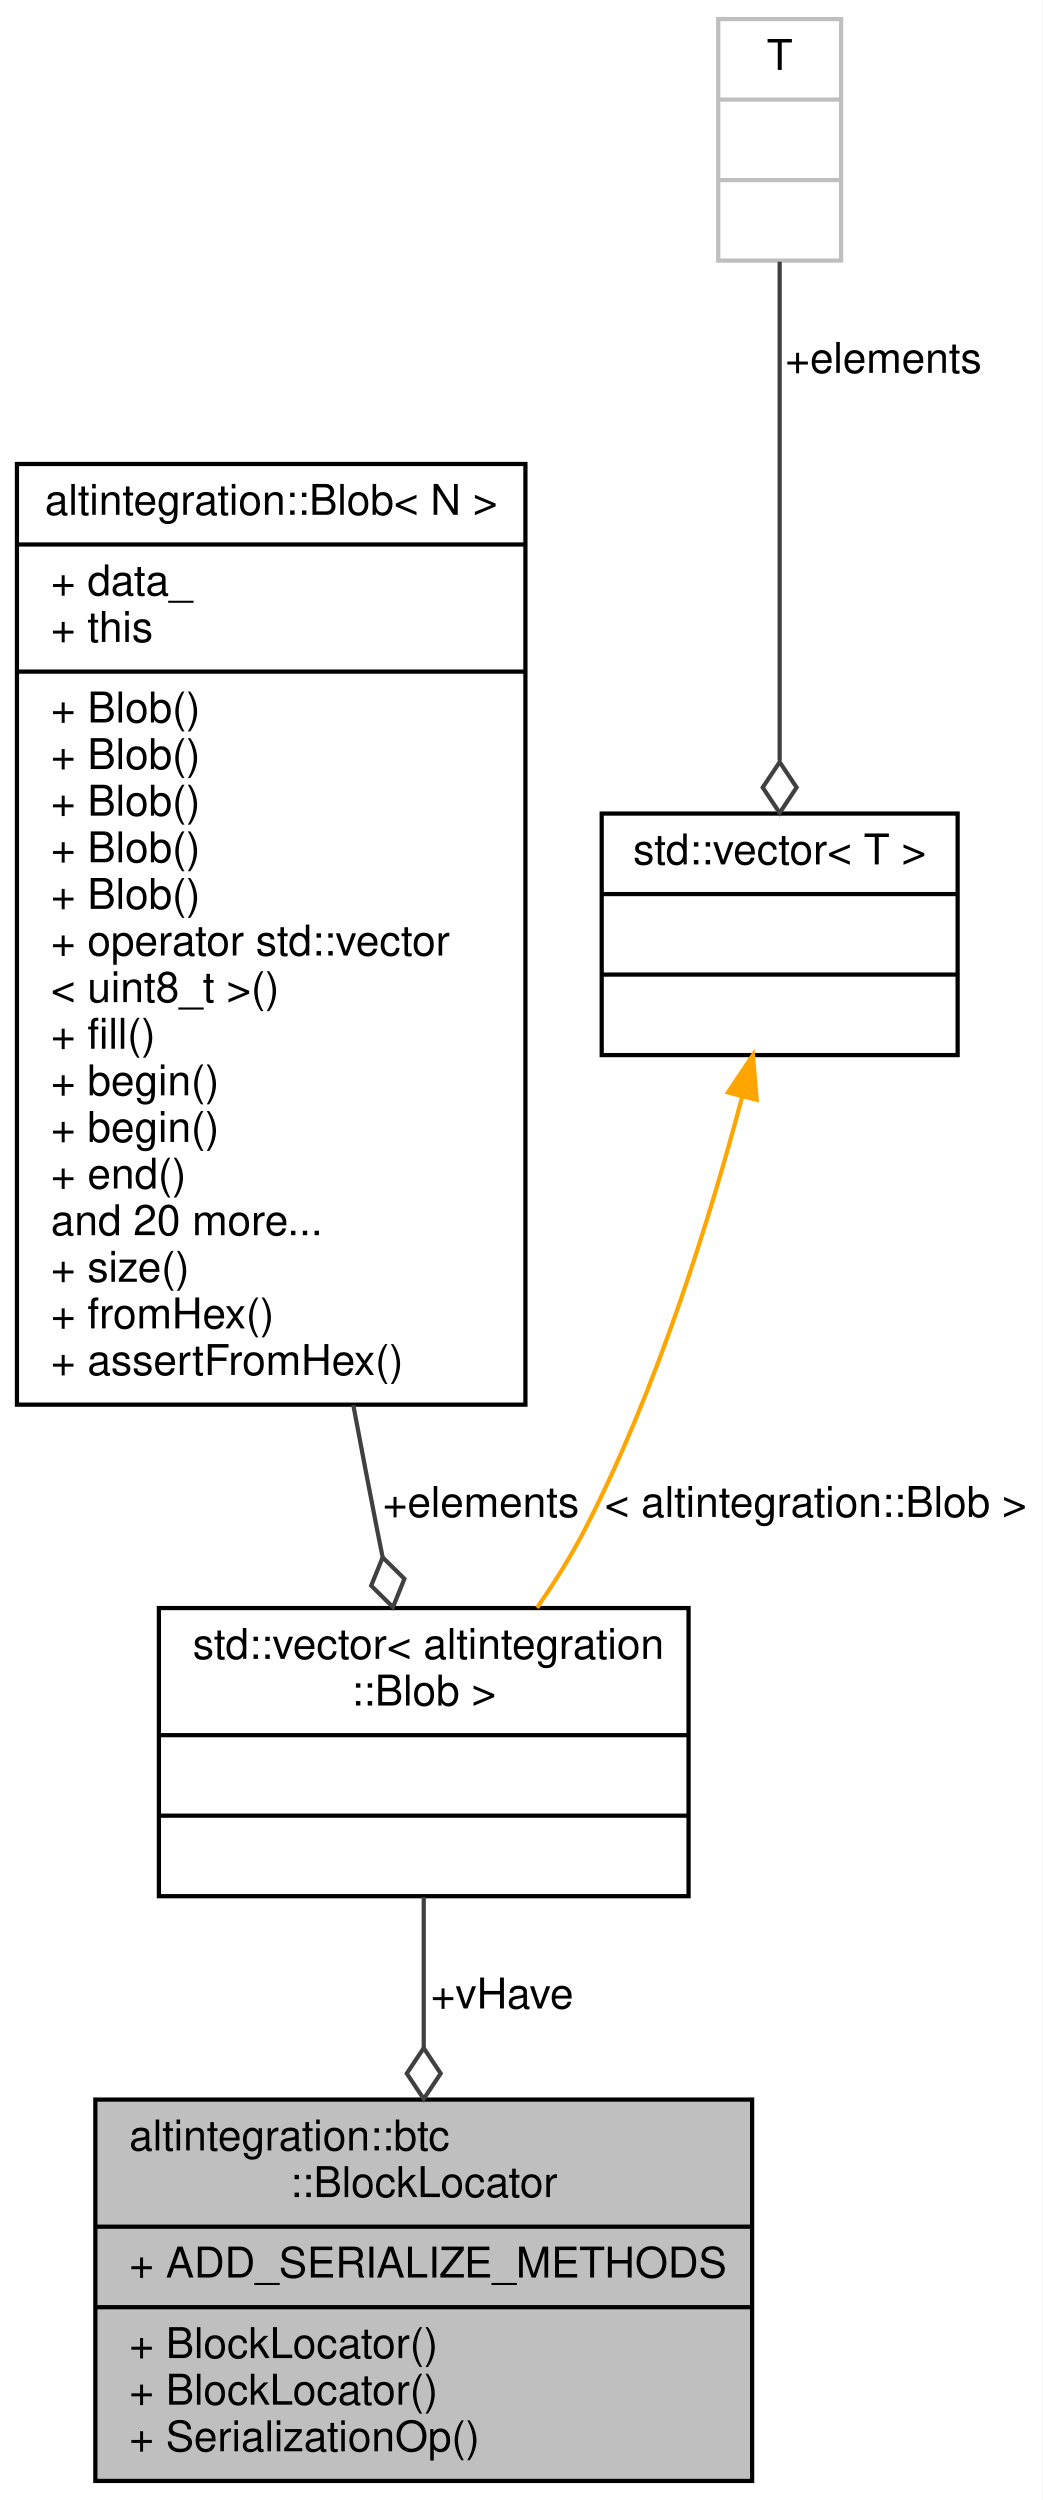
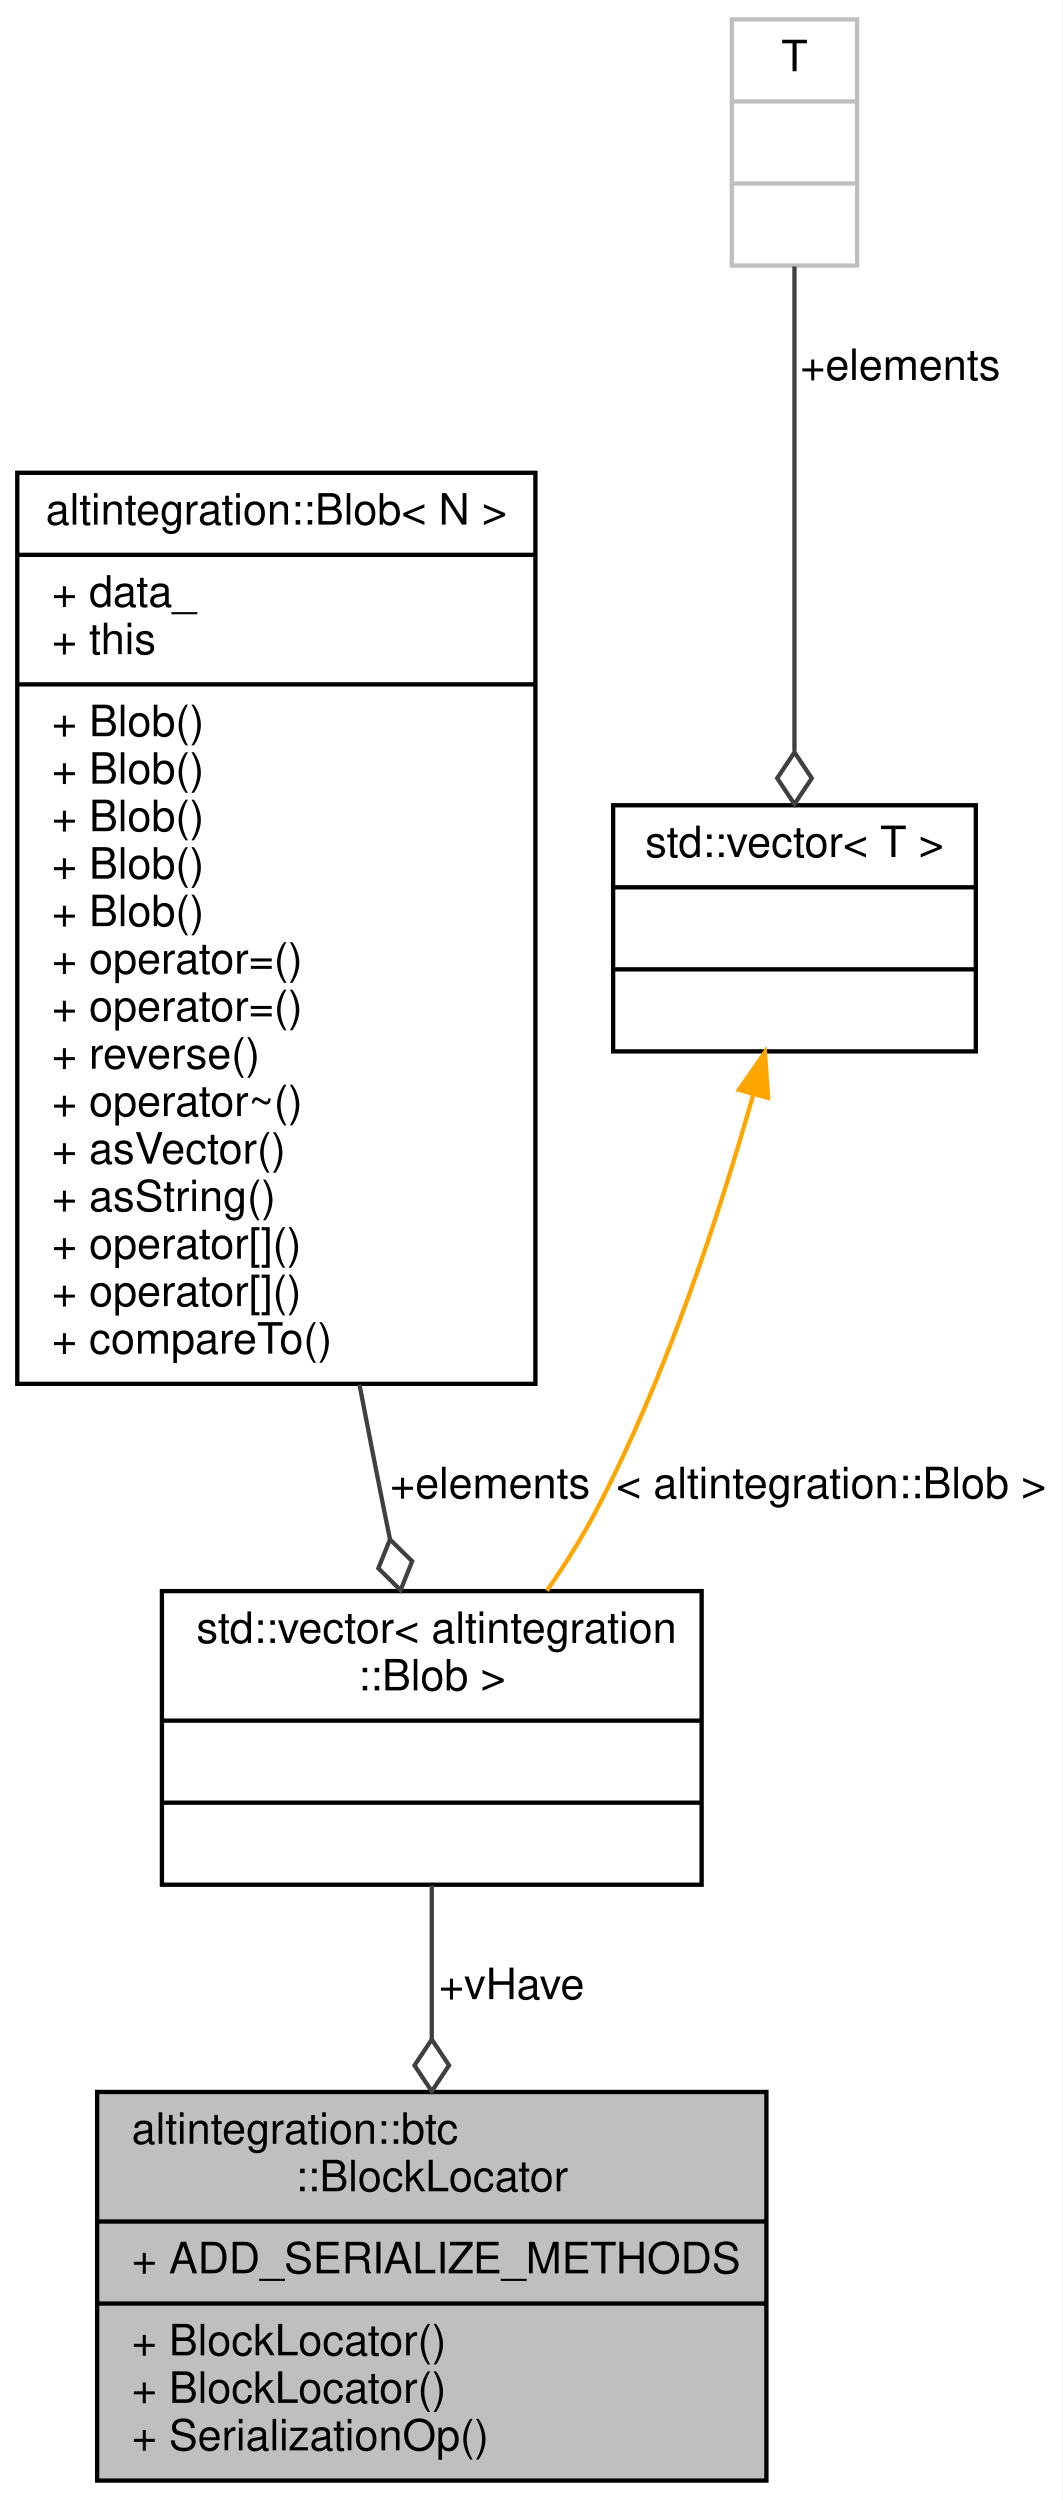
- <svg xmlns="http://www.w3.org/2000/svg" xmlns:xlink="http://www.w3.org/1999/xlink" width="246pt" height="590pt" viewBox="0.00 0.00 246.00 590.00">
-   <g id="graph0" class="graph" transform="scale(1 1) rotate(0) translate(4 586)">
-     <polygon fill="white" stroke="transparent" points="-4,4 -4,-586 242,-586 242,4 -4,4" />
+ <svg xmlns="http://www.w3.org/2000/svg" xmlns:xlink="http://www.w3.org/1999/xlink" width="246pt" height="579pt" viewBox="0.00 0.00 246.00 579.00">
+   <g id="graph0" class="graph" transform="scale(1 1) rotate(0) translate(4 575)">
+     <polygon fill="white" stroke="transparent" points="-4,4 -4,-575 242,-575 242,4 -4,4" />
    <g id="node1" class="node">
      <g id="a_node1">
        <a xlink:title=" ">
          <polygon fill="#bfbfbf" stroke="black" points="18.5,-0.5 18.5,-90.5 173.5,-90.5 173.5,-0.5 18.5,-0.5" />
          <text text-anchor="start" x="26.5" y="-78.5" font-family="Helvetica,sans-Serif" font-size="10.00">altintegration::btc</text>
          <text text-anchor="middle" x="96" y="-67.5" font-family="Helvetica,sans-Serif" font-size="10.00">::BlockLocator</text>
          <polyline fill="none" stroke="black" points="18.5,-60.5 173.5,-60.5 " />
          <text text-anchor="start" x="26.5" y="-48.5" font-family="Helvetica,sans-Serif" font-size="10.00">+ ADD_SERIALIZE_METHODS</text>
          <polyline fill="none" stroke="black" points="18.5,-41.5 173.5,-41.5 " />
          <text text-anchor="start" x="26.5" y="-29.5" font-family="Helvetica,sans-Serif" font-size="10.00">+ BlockLocator()</text>
          <text text-anchor="start" x="26.5" y="-18.5" font-family="Helvetica,sans-Serif" font-size="10.00">+ BlockLocator()</text>
          <text text-anchor="start" x="26.5" y="-7.5" font-family="Helvetica,sans-Serif" font-size="10.00">+ SerializationOp()</text>
        </a>
      </g>
    </g>
    <g id="node2" class="node">
      <g id="a_node2">
        <a xlink:title=" ">
          <polygon fill="white" stroke="black" points="33.5,-138.5 33.5,-206.5 158.5,-206.5 158.5,-138.5 33.5,-138.5" />
          <text text-anchor="start" x="41.5" y="-194.5" font-family="Helvetica,sans-Serif" font-size="10.00">std::vector&lt; altintegration</text>
          <text text-anchor="middle" x="96" y="-183.5" font-family="Helvetica,sans-Serif" font-size="10.00">::Blob &gt;</text>
          <polyline fill="none" stroke="black" points="33.5,-176.5 158.5,-176.5 " />
          <text text-anchor="middle" x="96" y="-164.5" font-family="Helvetica,sans-Serif" font-size="10.00"> </text>
          <polyline fill="none" stroke="black" points="33.5,-157.5 158.5,-157.5 " />
          <text text-anchor="middle" x="96" y="-145.5" font-family="Helvetica,sans-Serif" font-size="10.00"> </text>
        </a>
      </g>
    </g>
    <g id="edge1" class="edge">
      <path fill="none" stroke="#404040" d="M96,-138.33C96,-127.37 96,-114.86 96,-102.67" />
      <polygon fill="none" stroke="#404040" points="96,-102.66 92,-96.66 96,-90.66 100,-96.66 96,-102.66" />
      <text text-anchor="middle" x="114.5" y="-112" font-family="Helvetica,sans-Serif" font-size="10.00"> +vHave</text>
    </g>
    <g id="node3" class="node">
      <g id="a_node3">
        <a xlink:href="structaltintegration_1_1Blob.html" target="_top" xlink:title="Contiguous byte array of fixed size.">
-           <polygon fill="white" stroke="black" points="0,-254.5 0,-476.5 120,-476.5 120,-254.5 0,-254.5" />
-           <text text-anchor="middle" x="60" y="-464.5" font-family="Helvetica,sans-Serif" font-size="10.00">altintegration::Blob&lt; N &gt;</text>
-           <polyline fill="none" stroke="black" points="0,-457.5 120,-457.5 " />
-           <text text-anchor="start" x="8" y="-445.5" font-family="Helvetica,sans-Serif" font-size="10.00">+ data_</text>
-           <text text-anchor="start" x="8" y="-434.5" font-family="Helvetica,sans-Serif" font-size="10.00">+ this</text>
-           <polyline fill="none" stroke="black" points="0,-427.5 120,-427.5 " />
-           <text text-anchor="start" x="8" y="-415.5" font-family="Helvetica,sans-Serif" font-size="10.00">+ Blob()</text>
+           <polygon fill="white" stroke="black" points="0,-254.5 0,-465.5 120,-465.5 120,-254.5 0,-254.5" />
+           <text text-anchor="middle" x="60" y="-453.5" font-family="Helvetica,sans-Serif" font-size="10.00">altintegration::Blob&lt; N &gt;</text>
+           <polyline fill="none" stroke="black" points="0,-446.5 120,-446.5 " />
+           <text text-anchor="start" x="8" y="-434.5" font-family="Helvetica,sans-Serif" font-size="10.00">+ data_</text>
+           <text text-anchor="start" x="8" y="-423.5" font-family="Helvetica,sans-Serif" font-size="10.00">+ this</text>
+           <polyline fill="none" stroke="black" points="0,-416.5 120,-416.5 " />
          <text text-anchor="start" x="8" y="-404.5" font-family="Helvetica,sans-Serif" font-size="10.00">+ Blob()</text>
          <text text-anchor="start" x="8" y="-393.5" font-family="Helvetica,sans-Serif" font-size="10.00">+ Blob()</text>
          <text text-anchor="start" x="8" y="-382.5" font-family="Helvetica,sans-Serif" font-size="10.00">+ Blob()</text>
          <text text-anchor="start" x="8" y="-371.5" font-family="Helvetica,sans-Serif" font-size="10.00">+ Blob()</text>
-           <text text-anchor="start" x="8" y="-360.5" font-family="Helvetica,sans-Serif" font-size="10.00">+ operator std::vector</text>
-           <text text-anchor="start" x="8" y="-349.5" font-family="Helvetica,sans-Serif" font-size="10.00">&lt; uint8_t &gt;()</text>
-           <text text-anchor="start" x="8" y="-338.5" font-family="Helvetica,sans-Serif" font-size="10.00">+ fill()</text>
-           <text text-anchor="start" x="8" y="-327.5" font-family="Helvetica,sans-Serif" font-size="10.00">+ begin()</text>
-           <text text-anchor="start" x="8" y="-316.5" font-family="Helvetica,sans-Serif" font-size="10.00">+ begin()</text>
-           <text text-anchor="start" x="8" y="-305.5" font-family="Helvetica,sans-Serif" font-size="10.00">+ end()</text>
-           <text text-anchor="start" x="8" y="-294.5" font-family="Helvetica,sans-Serif" font-size="10.00">and 20 more...</text>
-           <text text-anchor="start" x="8" y="-283.5" font-family="Helvetica,sans-Serif" font-size="10.00">+ size()</text>
-           <text text-anchor="start" x="8" y="-272.5" font-family="Helvetica,sans-Serif" font-size="10.00">+ fromHex()</text>
-           <text text-anchor="start" x="8" y="-261.5" font-family="Helvetica,sans-Serif" font-size="10.00">+ assertFromHex()</text>
+           <text text-anchor="start" x="8" y="-360.5" font-family="Helvetica,sans-Serif" font-size="10.00">+ Blob()</text>
+           <text text-anchor="start" x="8" y="-349.5" font-family="Helvetica,sans-Serif" font-size="10.00">+ operator=()</text>
+           <text text-anchor="start" x="8" y="-338.5" font-family="Helvetica,sans-Serif" font-size="10.00">+ operator=()</text>
+           <text text-anchor="start" x="8" y="-327.5" font-family="Helvetica,sans-Serif" font-size="10.00">+ reverse()</text>
+           <text text-anchor="start" x="8" y="-316.5" font-family="Helvetica,sans-Serif" font-size="10.00">+ operator~()</text>
+           <text text-anchor="start" x="8" y="-305.5" font-family="Helvetica,sans-Serif" font-size="10.00">+ asVector()</text>
+           <text text-anchor="start" x="8" y="-294.5" font-family="Helvetica,sans-Serif" font-size="10.00">+ asString()</text>
+           <text text-anchor="start" x="8" y="-283.5" font-family="Helvetica,sans-Serif" font-size="10.00">+ operator[]()</text>
+           <text text-anchor="start" x="8" y="-272.5" font-family="Helvetica,sans-Serif" font-size="10.00">+ operator[]()</text>
+           <text text-anchor="start" x="8" y="-261.5" font-family="Helvetica,sans-Serif" font-size="10.00">+ compareTo()</text>
        </a>
      </g>
    </g>
    <g id="edge2" class="edge">
-       <path fill="none" stroke="#404040" d="M79.38,-254.4C81.24,-244.45 83.13,-234.54 85,-225 85.42,-222.87 85.85,-220.7 86.3,-218.5" />
-       <polygon fill="none" stroke="#404040" points="86.31,-218.46 83.6,-211.78 88.74,-206.71 91.44,-213.4 86.31,-218.46" />
+       <path fill="none" stroke="#404040" d="M79.25,-254.34C81.16,-244.42 83.1,-234.51 85,-225 85.43,-222.87 85.87,-220.7 86.32,-218.5" />
+       <polygon fill="none" stroke="#404040" points="86.32,-218.47 83.63,-211.78 88.77,-206.72 91.46,-213.41 86.32,-218.47" />
      <text text-anchor="middle" x="109.5" y="-228" font-family="Helvetica,sans-Serif" font-size="10.00"> +elements</text>
    </g>
    <g id="node4" class="node">
      <g id="a_node4">
        <a xlink:title=" ">
-           <polygon fill="white" stroke="black" points="138,-337 138,-394 222,-394 222,-337 138,-337" />
-           <text text-anchor="middle" x="180" y="-382" font-family="Helvetica,sans-Serif" font-size="10.00">std::vector&lt; T &gt;</text>
-           <polyline fill="none" stroke="black" points="138,-375 222,-375 " />
-           <text text-anchor="middle" x="180" y="-363" font-family="Helvetica,sans-Serif" font-size="10.00"> </text>
-           <polyline fill="none" stroke="black" points="138,-356 222,-356 " />
-           <text text-anchor="middle" x="180" y="-344" font-family="Helvetica,sans-Serif" font-size="10.00"> </text>
+           <polygon fill="white" stroke="black" points="138,-331.5 138,-388.5 222,-388.5 222,-331.5 138,-331.5" />
+           <text text-anchor="middle" x="180" y="-376.5" font-family="Helvetica,sans-Serif" font-size="10.00">std::vector&lt; T &gt;</text>
+           <polyline fill="none" stroke="black" points="138,-369.5 222,-369.5 " />
+           <text text-anchor="middle" x="180" y="-357.5" font-family="Helvetica,sans-Serif" font-size="10.00"> </text>
+           <polyline fill="none" stroke="black" points="138,-350.5 222,-350.5 " />
+           <text text-anchor="middle" x="180" y="-338.5" font-family="Helvetica,sans-Serif" font-size="10.00"> </text>
        </a>
      </g>
    </g>
    <g id="edge3" class="edge">
-       <path fill="none" stroke="orange" d="M171.19,-327.31C163.54,-298.44 151.02,-257.93 134,-225 130.79,-218.78 126.85,-212.5 122.75,-206.57" />
-       <polygon fill="orange" stroke="orange" points="167.8,-328.19 173.69,-337 174.58,-326.44 167.8,-328.19" />
+       <path fill="none" stroke="orange" d="M170.49,-321.64C162.69,-294.04 150.28,-256.04 134,-225 130.75,-218.8 126.79,-212.53 122.68,-206.61" />
+       <polygon fill="orange" stroke="orange" points="167.13,-322.59 173.16,-331.3 173.88,-320.73 167.13,-322.59" />
      <text text-anchor="middle" x="188.5" y="-228" font-family="Helvetica,sans-Serif" font-size="10.00"> &lt; altintegration::Blob &gt;</text>
    </g>
    <g id="node5" class="node">
      <g id="a_node5">
        <a xlink:title=" ">
-           <polygon fill="white" stroke="#bfbfbf" points="165.5,-524.5 165.5,-581.5 194.5,-581.5 194.5,-524.5 165.5,-524.5" />
-           <text text-anchor="middle" x="180" y="-569.5" font-family="Helvetica,sans-Serif" font-size="10.00">T</text>
-           <polyline fill="none" stroke="#bfbfbf" points="165.5,-562.5 194.5,-562.5 " />
-           <text text-anchor="middle" x="180" y="-550.5" font-family="Helvetica,sans-Serif" font-size="10.00"> </text>
-           <polyline fill="none" stroke="#bfbfbf" points="165.5,-543.5 194.5,-543.5 " />
-           <text text-anchor="middle" x="180" y="-531.5" font-family="Helvetica,sans-Serif" font-size="10.00"> </text>
+           <polygon fill="white" stroke="#bfbfbf" points="165.5,-513.5 165.5,-570.5 194.5,-570.5 194.5,-513.5 165.5,-513.5" />
+           <text text-anchor="middle" x="180" y="-558.5" font-family="Helvetica,sans-Serif" font-size="10.00">T</text>
+           <polyline fill="none" stroke="#bfbfbf" points="165.5,-551.5 194.5,-551.5 " />
+           <text text-anchor="middle" x="180" y="-539.5" font-family="Helvetica,sans-Serif" font-size="10.00"> </text>
+           <polyline fill="none" stroke="#bfbfbf" points="165.5,-532.5 194.5,-532.5 " />
+           <text text-anchor="middle" x="180" y="-520.5" font-family="Helvetica,sans-Serif" font-size="10.00"> </text>
        </a>
      </g>
    </g>
    <g id="edge4" class="edge">
-       <path fill="none" stroke="#404040" d="M180,-524.23C180,-492.99 180,-442 180,-406.48" />
-       <polygon fill="none" stroke="#404040" points="180,-406.16 176,-400.16 180,-394.16 184,-400.16 180,-406.16" />
-       <text text-anchor="middle" x="204.5" y="-498" font-family="Helvetica,sans-Serif" font-size="10.00"> +elements</text>
+       <path fill="none" stroke="#404040" d="M180,-513.27C180,-483.28 180,-435.18 180,-401.08" />
+       <polygon fill="none" stroke="#404040" points="180,-400.76 176,-394.76 180,-388.76 184,-394.76 180,-400.76" />
+       <text text-anchor="middle" x="204.5" y="-487" font-family="Helvetica,sans-Serif" font-size="10.00"> +elements</text>
    </g>
  </g>
</svg>
